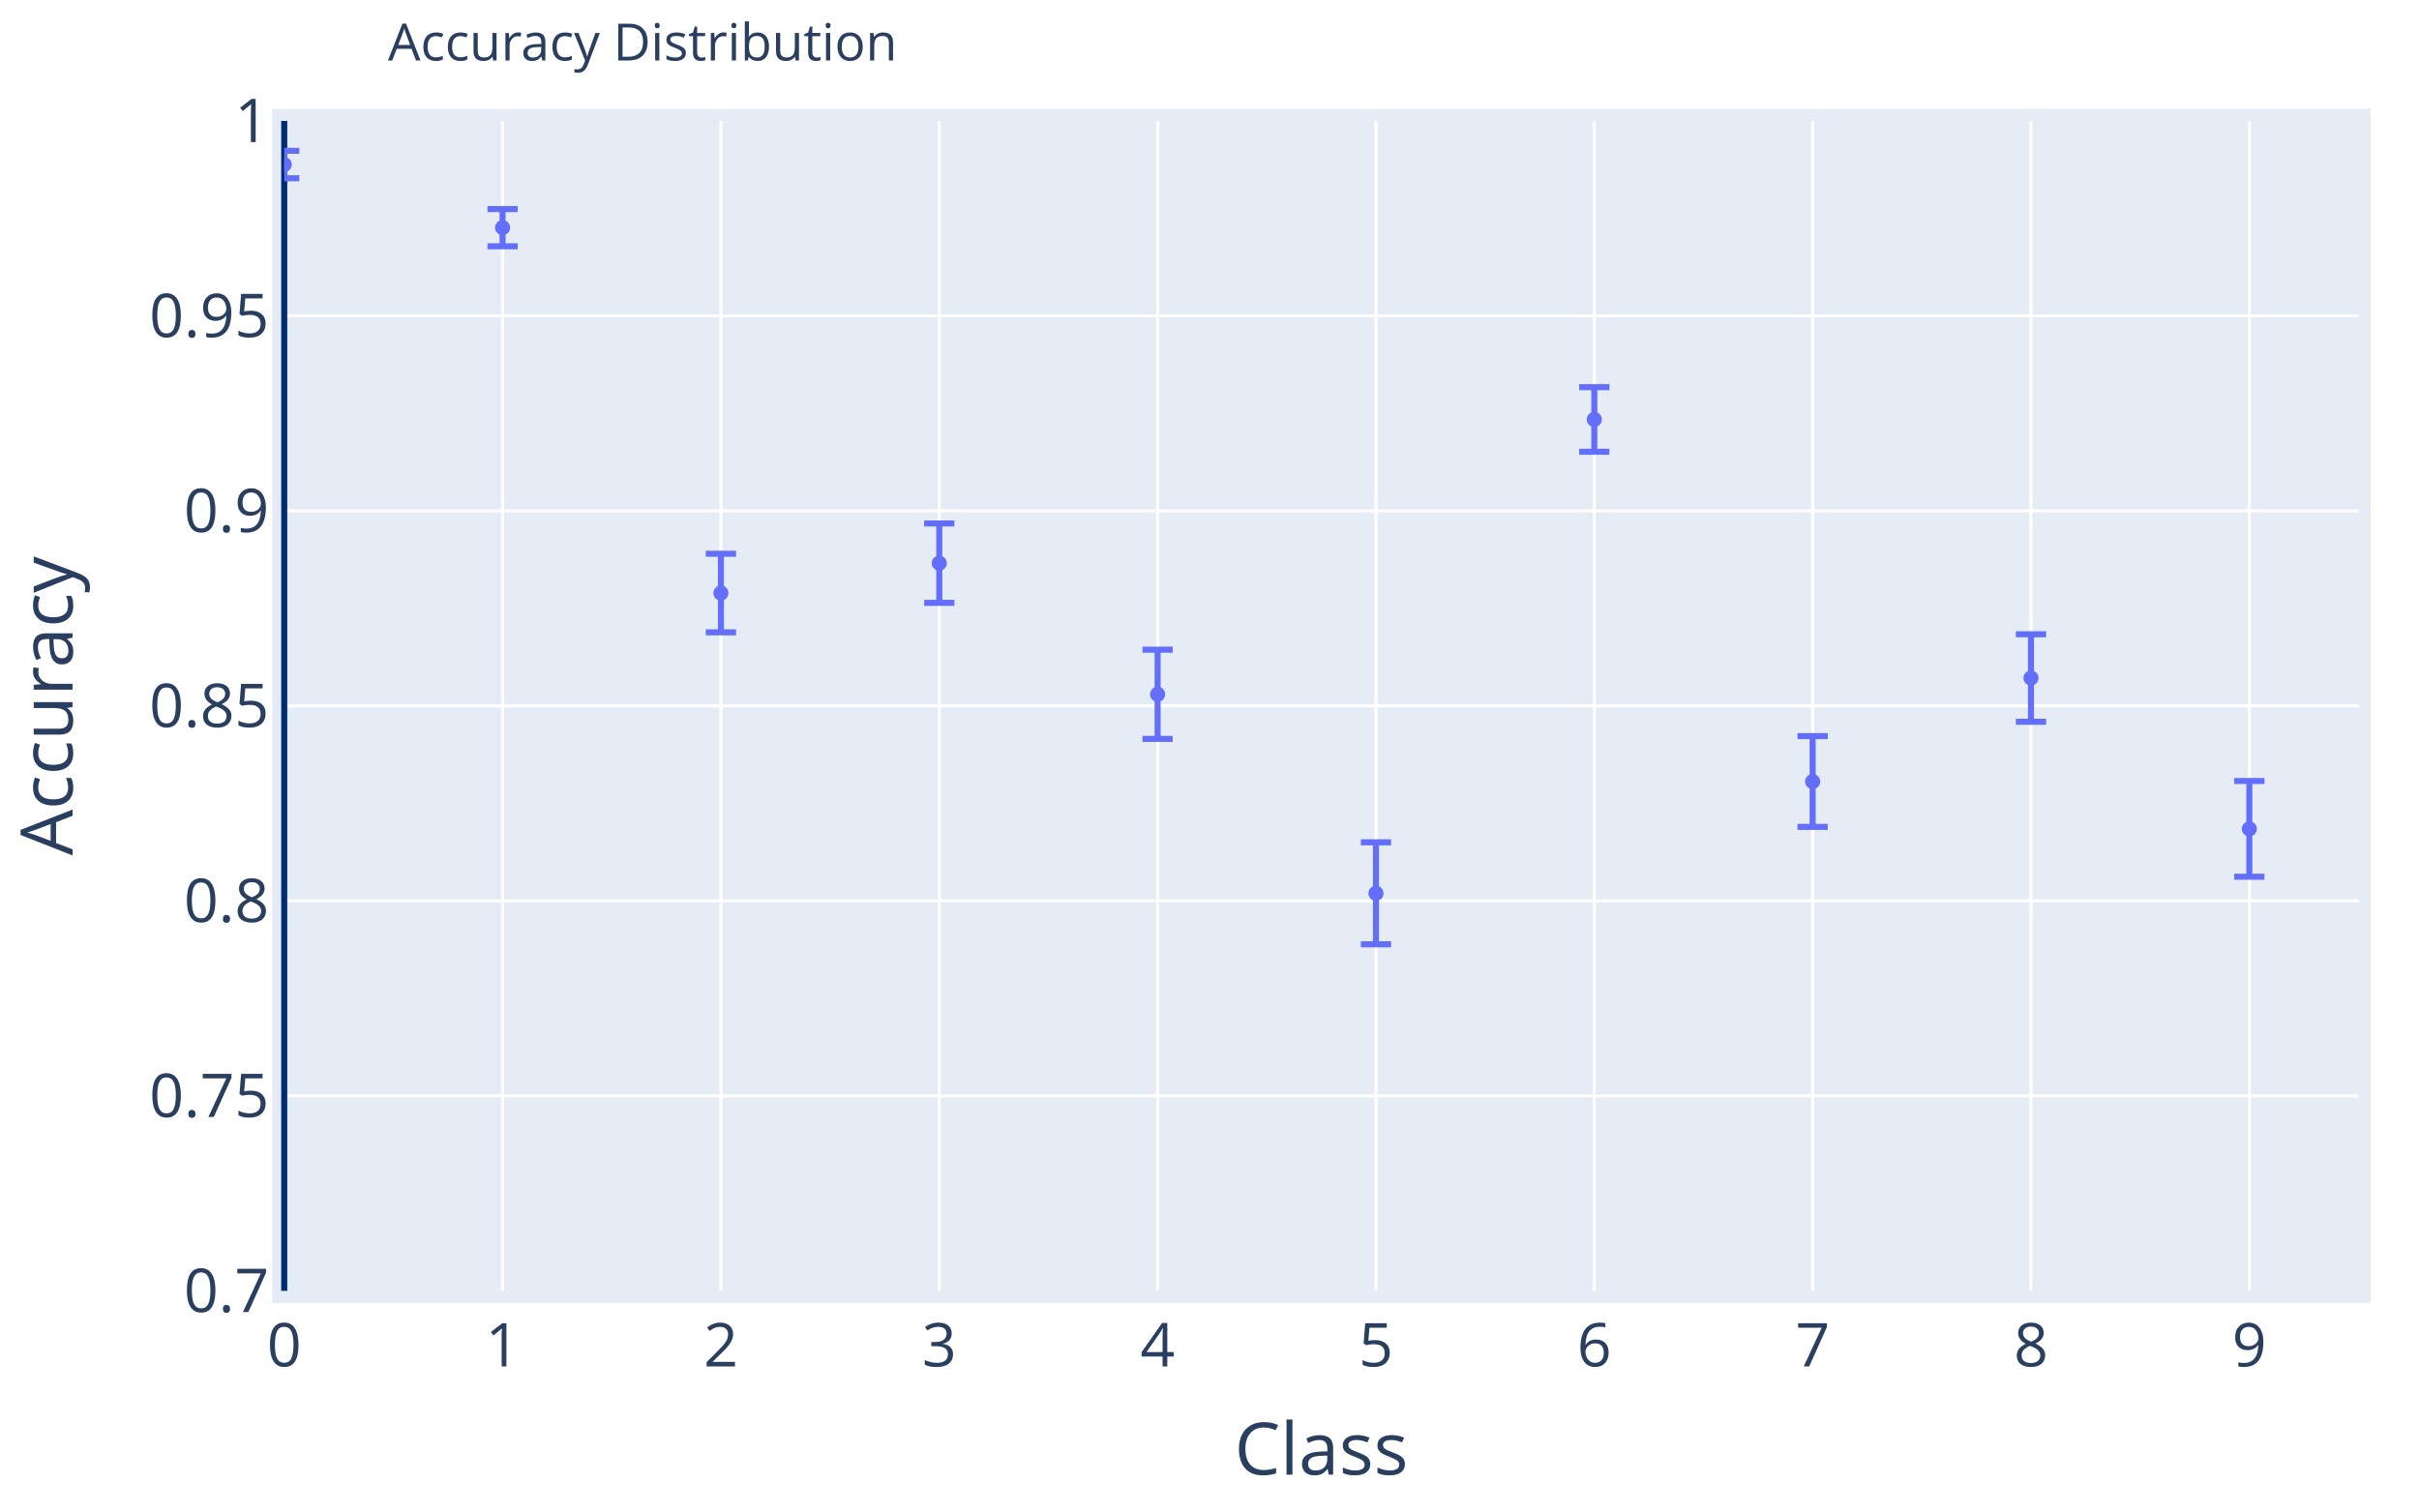
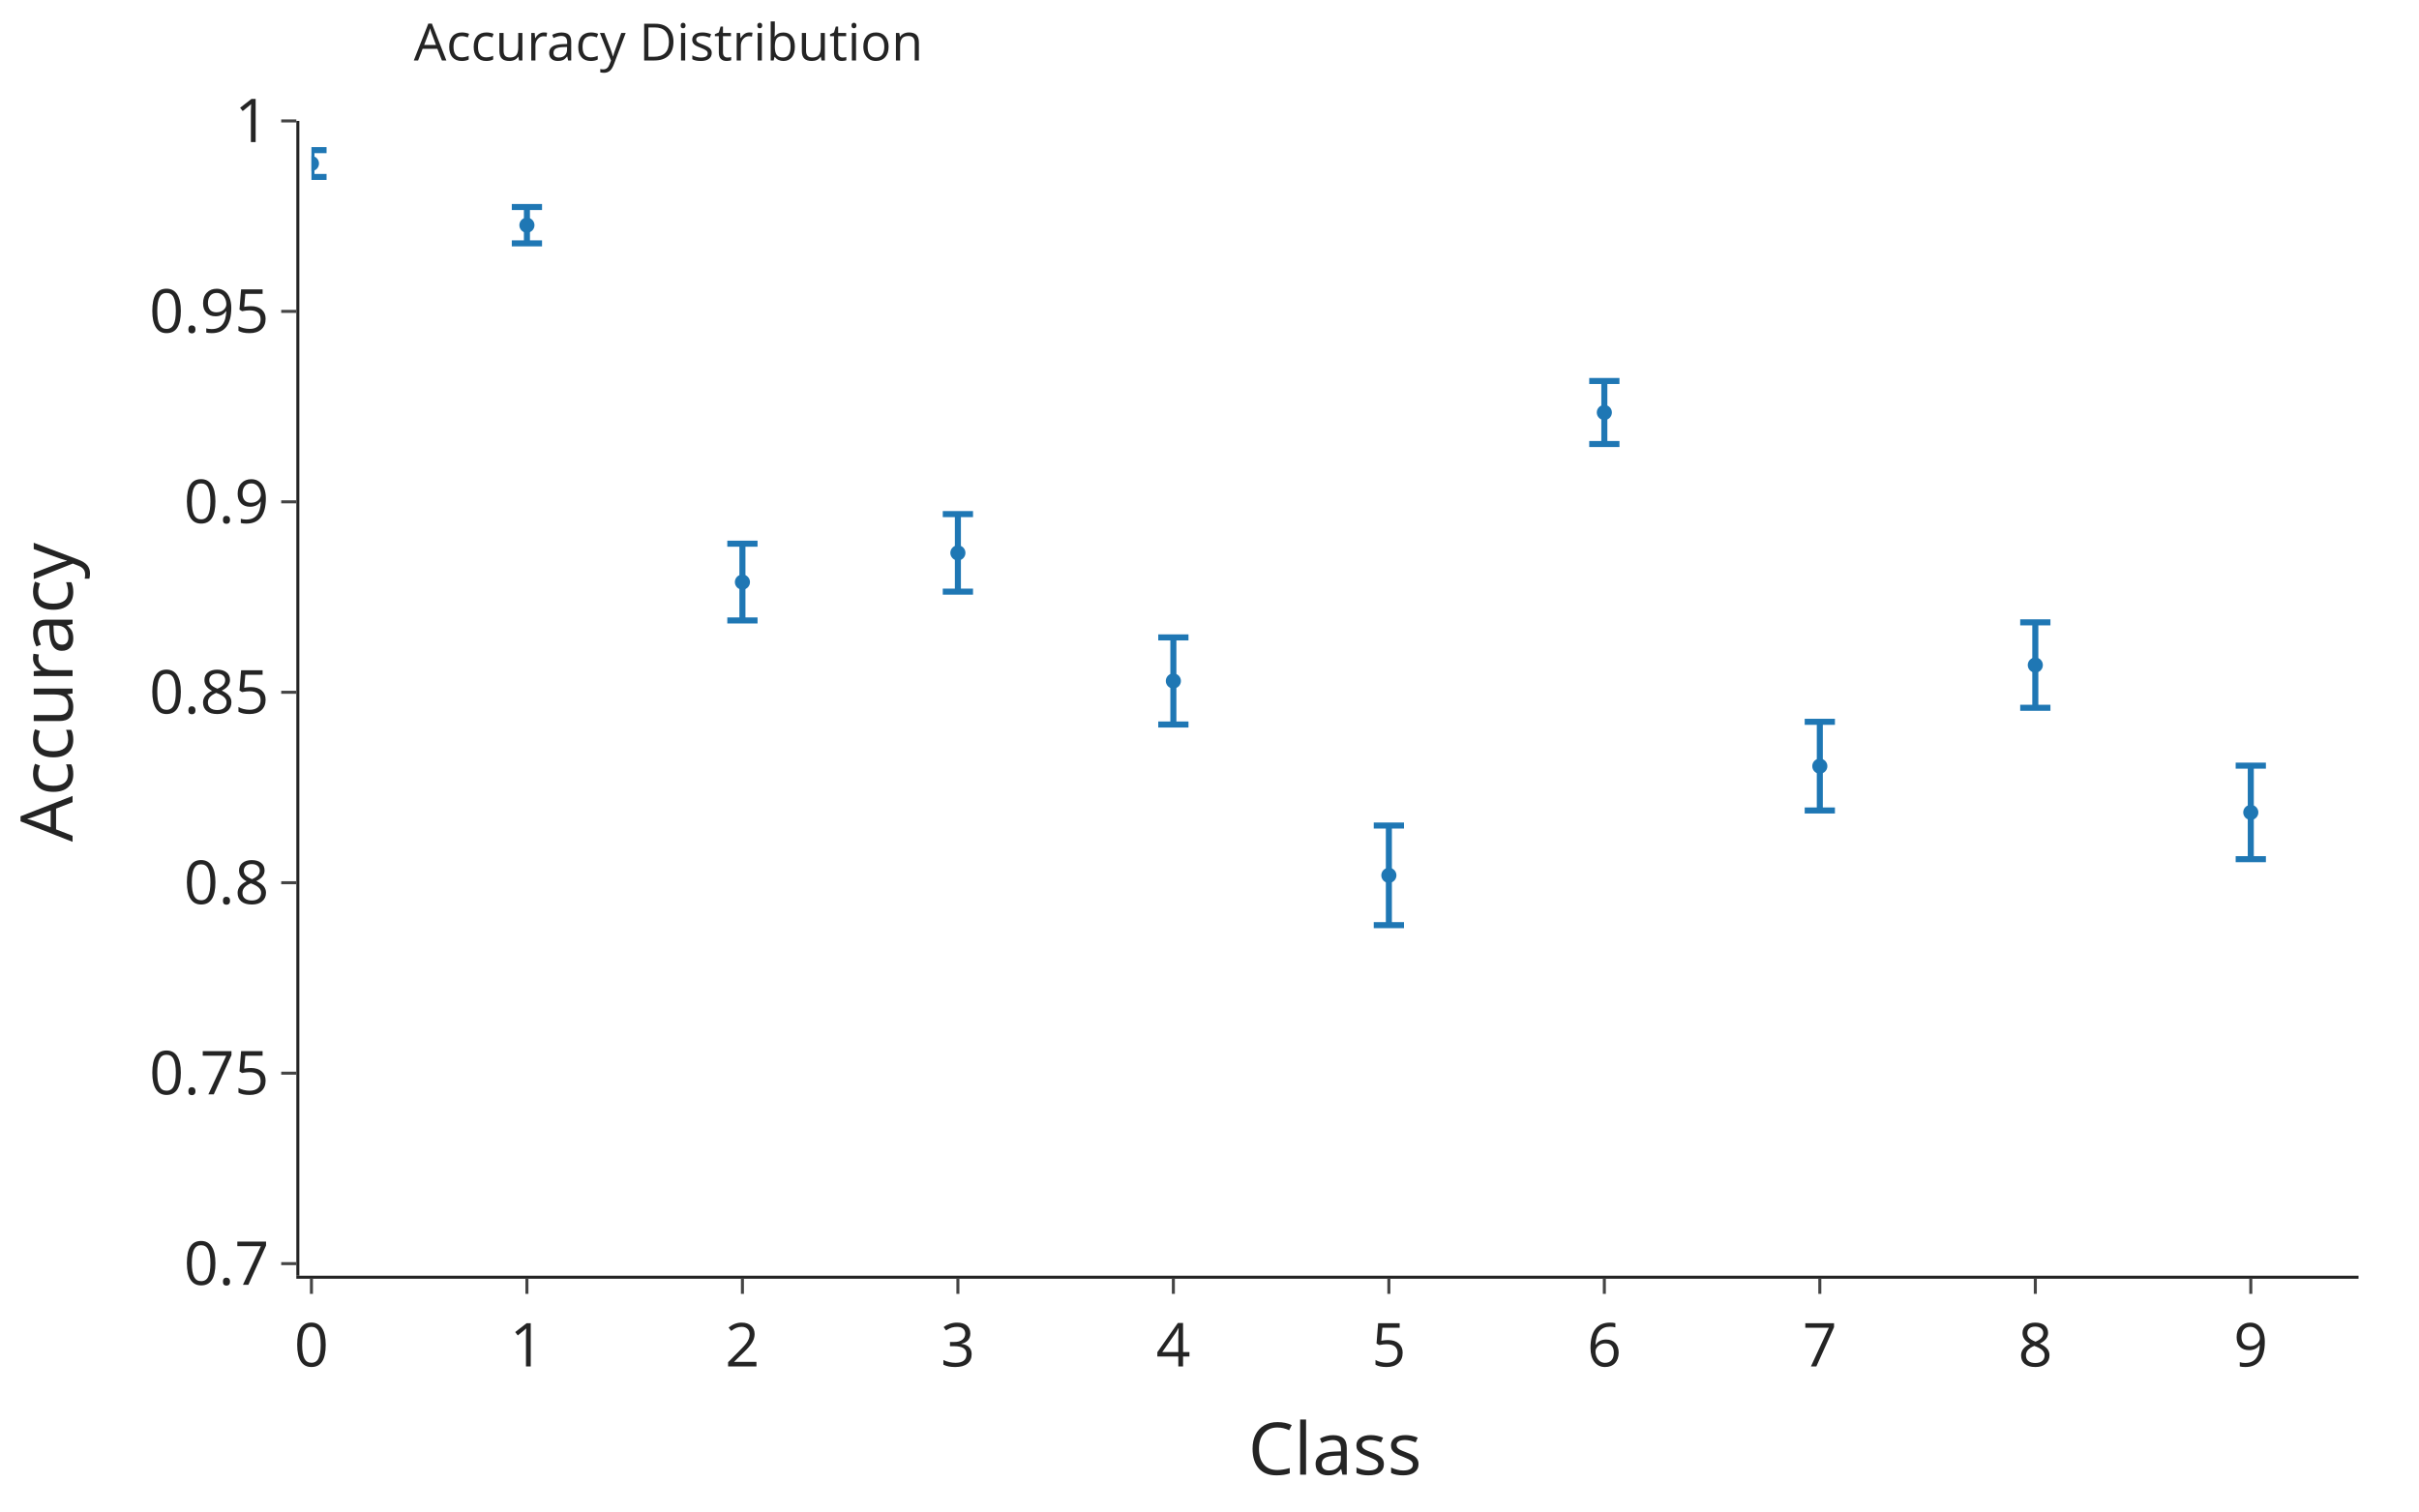
<svg xmlns="http://www.w3.org/2000/svg" class="main-svg" width="800" height="500" style="" viewBox="0 0 800 500">
  <rect x="0" y="0" width="800" height="500" style="fill: rgb(255, 255, 255); fill-opacity: 1;" />
-   <defs id="defs-e1bb27">
+   <defs id="defs-20b901">
    <g class="clips">
-       <clipPath id="clipe1bb27xyplot" class="plotclip">
-         <rect width="686" height="387" />
-       </clipPath>
-       <clipPath class="axesclip" id="clipe1bb27x">
-         <rect x="94" y="0" width="686" height="500" />
-       </clipPath>
-       <clipPath class="axesclip" id="clipe1bb27y">
-         <rect x="0" y="40" width="800" height="387" />
-       </clipPath>
-       <clipPath class="axesclip" id="clipe1bb27xy">
-         <rect x="94" y="40" width="686" height="387" />
+       <clipPath id="clip20b901xyplot" class="plotclip">
+         <rect width="677" height="378" />
+       </clipPath>
+       <clipPath class="axesclip" id="clip20b901x">
+         <rect x="103" y="0" width="677" height="500" />
+       </clipPath>
+       <clipPath class="axesclip" id="clip20b901y">
+         <rect x="0" y="40" width="800" height="378" />
+       </clipPath>
+       <clipPath class="axesclip" id="clip20b901xy">
+         <rect x="103" y="40" width="677" height="378" />
      </clipPath>
    </g>
    <g class="gradients" />
  </defs>
-   <g class="bglayer">
-     <rect class="bg" x="90" y="36" width="694" height="395" style="fill: rgb(229, 236, 246); fill-opacity: 1; stroke-width: 0;" />
-   </g>
+   <g class="bglayer" />
  <g class="layer-below">
    <g class="imagelayer" />
    <g class="shapelayer" />
  </g>
  <g class="cartesianlayer">
    <g class="subplot xy">
      <g class="layer-subplot">
        <g class="shapelayer" />
        <g class="imagelayer" />
      </g>
      <g class="gridlayer">
-         <g class="x">
-           <path class="xgrid crisp" transform="translate(166.21,0)" d="M0,40v387" style="stroke: rgb(255, 255, 255); stroke-opacity: 1; stroke-width: 1px;" />
-           <path class="xgrid crisp" transform="translate(238.42,0)" d="M0,40v387" style="stroke: rgb(255, 255, 255); stroke-opacity: 1; stroke-width: 1px;" />
-           <path class="xgrid crisp" transform="translate(310.63,0)" d="M0,40v387" style="stroke: rgb(255, 255, 255); stroke-opacity: 1; stroke-width: 1px;" />
-           <path class="xgrid crisp" transform="translate(382.84,0)" d="M0,40v387" style="stroke: rgb(255, 255, 255); stroke-opacity: 1; stroke-width: 1px;" />
-           <path class="xgrid crisp" transform="translate(455.05,0)" d="M0,40v387" style="stroke: rgb(255, 255, 255); stroke-opacity: 1; stroke-width: 1px;" />
-           <path class="xgrid crisp" transform="translate(527.26,0)" d="M0,40v387" style="stroke: rgb(255, 255, 255); stroke-opacity: 1; stroke-width: 1px;" />
-           <path class="xgrid crisp" transform="translate(599.47,0)" d="M0,40v387" style="stroke: rgb(255, 255, 255); stroke-opacity: 1; stroke-width: 1px;" />
-           <path class="xgrid crisp" transform="translate(671.68,0)" d="M0,40v387" style="stroke: rgb(255, 255, 255); stroke-opacity: 1; stroke-width: 1px;" />
-           <path class="xgrid crisp" transform="translate(743.89,0)" d="M0,40v387" style="stroke: rgb(255, 255, 255); stroke-opacity: 1; stroke-width: 1px;" />
-         </g>
-         <g class="y">
-           <path class="ygrid crisp" transform="translate(0,362.5)" d="M94,0h686" style="stroke: rgb(255, 255, 255); stroke-opacity: 1; stroke-width: 1px;" />
-           <path class="ygrid crisp" transform="translate(0,298)" d="M94,0h686" style="stroke: rgb(255, 255, 255); stroke-opacity: 1; stroke-width: 1px;" />
-           <path class="ygrid crisp" transform="translate(0,233.5)" d="M94,0h686" style="stroke: rgb(255, 255, 255); stroke-opacity: 1; stroke-width: 1px;" />
-           <path class="ygrid crisp" transform="translate(0,169)" d="M94,0h686" style="stroke: rgb(255, 255, 255); stroke-opacity: 1; stroke-width: 1px;" />
-           <path class="ygrid crisp" transform="translate(0,104.5)" d="M94,0h686" style="stroke: rgb(255, 255, 255); stroke-opacity: 1; stroke-width: 1px;" />
-         </g>
-       </g>
-       <g class="zerolinelayer">
-         <path class="xzl zl crisp" transform="translate(94,0)" d="M0,40v387" style="stroke: rgb(0, 44, 117); stroke-opacity: 1; stroke-width: 2px;" />
-       </g>
+         <g class="x" />
+         <g class="y" />
+       </g>
+       <g class="zerolinelayer" />
      <path class="xlines-below" />
      <path class="ylines-below" />
      <g class="overlines-below" />
      <g class="xaxislayer-below" />
      <g class="yaxislayer-below" />
      <g class="overaxes-below" />
-       <g class="plot" transform="translate(94, 40)" clip-path="url('#clipe1bb27xyplot')">
+       <g class="plot" transform="translate(103, 40)" clip-path="url('#clip20b901xyplot')">
        <g class="scatterlayer mlayer">
-           <g class="trace scatter trace08b64bd0-1d58-4293-a2df-92cc72aef0f6" style="stroke-miterlimit: 2; opacity: 1;">
+           <g class="trace scatter traceac9bf42f-f4d7-4b68-928f-7a0d04e72099" style="stroke-miterlimit: 2; opacity: 1;">
            <g class="fills" />
            <g class="errorbars">
              <g class="errorbar" style="opacity: 1;">
-                 <path class="yerror" d="M-5,9.89h10m-5,0V18.97m-5,0h10" style="vector-effect: non-scaling-stroke; stroke-width: 2px; stroke: rgb(99, 110, 250); stroke-opacity: 1;" />
-               </g>
-               <g class="errorbar" style="opacity: 1;">
-                 <path class="yerror" d="M67.21,29.16h10m-5,0V41.47m-5,0h10" style="vector-effect: non-scaling-stroke; stroke-width: 2px; stroke: rgb(99, 110, 250); stroke-opacity: 1;" />
-               </g>
-               <g class="errorbar" style="opacity: 1;">
-                 <path class="yerror" d="M139.42,143.18h10m-5,0V169.17m-5,0h10" style="vector-effect: non-scaling-stroke; stroke-width: 2px; stroke: rgb(99, 110, 250); stroke-opacity: 1;" />
-               </g>
-               <g class="errorbar" style="opacity: 1;">
-                 <path class="yerror" d="M211.63,133.16h10m-5,0V159.42m-5,0h10" style="vector-effect: non-scaling-stroke; stroke-width: 2px; stroke: rgb(99, 110, 250); stroke-opacity: 1;" />
-               </g>
-               <g class="errorbar" style="opacity: 1;">
-                 <path class="yerror" d="M283.84,174.91h10m-5,0V204.42m-5,0h10" style="vector-effect: non-scaling-stroke; stroke-width: 2px; stroke: rgb(99, 110, 250); stroke-opacity: 1;" />
-               </g>
-               <g class="errorbar" style="opacity: 1;">
-                 <path class="yerror" d="M356.05,238.63h10m-5,0V272.37m-5,0h10" style="vector-effect: non-scaling-stroke; stroke-width: 2px; stroke: rgb(99, 110, 250); stroke-opacity: 1;" />
-               </g>
-               <g class="errorbar" style="opacity: 1;">
-                 <path class="yerror" d="M428.26,88.07h10m-5,0V109.43m-5,0h10" style="vector-effect: non-scaling-stroke; stroke-width: 2px; stroke: rgb(99, 110, 250); stroke-opacity: 1;" />
-               </g>
-               <g class="errorbar" style="opacity: 1;">
-                 <path class="yerror" d="M500.47,203.51h10m-5,0V233.53m-5,0h10" style="vector-effect: non-scaling-stroke; stroke-width: 2px; stroke: rgb(99, 110, 250); stroke-opacity: 1;" />
-               </g>
-               <g class="errorbar" style="opacity: 1;">
-                 <path class="yerror" d="M572.68,169.81h10m-5,0V198.76m-5,0h10" style="vector-effect: non-scaling-stroke; stroke-width: 2px; stroke: rgb(99, 110, 250); stroke-opacity: 1;" />
-               </g>
-               <g class="errorbar" style="opacity: 1;">
-                 <path class="yerror" d="M644.89,218.35h10m-5,0V250.02m-5,0h10" style="vector-effect: non-scaling-stroke; stroke-width: 2px; stroke: rgb(99, 110, 250); stroke-opacity: 1;" />
+                 <path class="yerror" d="M-5,9.66h10m-5,0V18.53m-5,0h10" style="vector-effect: non-scaling-stroke; stroke-width: 2px; stroke: rgb(31, 119, 180); stroke-opacity: 1;" />
+               </g>
+               <g class="errorbar" style="opacity: 1;">
+                 <path class="yerror" d="M66.26,28.48h10m-5,0V40.5m-5,0h10" style="vector-effect: non-scaling-stroke; stroke-width: 2px; stroke: rgb(31, 119, 180); stroke-opacity: 1;" />
+               </g>
+               <g class="errorbar" style="opacity: 1;">
+                 <path class="yerror" d="M137.53,139.85h10m-5,0V165.24m-5,0h10" style="vector-effect: non-scaling-stroke; stroke-width: 2px; stroke: rgb(31, 119, 180); stroke-opacity: 1;" />
+               </g>
+               <g class="errorbar" style="opacity: 1;">
+                 <path class="yerror" d="M208.79,130.06h10m-5,0V155.71m-5,0h10" style="vector-effect: non-scaling-stroke; stroke-width: 2px; stroke: rgb(31, 119, 180); stroke-opacity: 1;" />
+               </g>
+               <g class="errorbar" style="opacity: 1;">
+                 <path class="yerror" d="M280.05,170.85h10m-5,0V199.66m-5,0h10" style="vector-effect: non-scaling-stroke; stroke-width: 2px; stroke: rgb(31, 119, 180); stroke-opacity: 1;" />
+               </g>
+               <g class="errorbar" style="opacity: 1;">
+                 <path class="yerror" d="M351.32,233.08h10m-5,0V266.03m-5,0h10" style="vector-effect: non-scaling-stroke; stroke-width: 2px; stroke: rgb(31, 119, 180); stroke-opacity: 1;" />
+               </g>
+               <g class="errorbar" style="opacity: 1;">
+                 <path class="yerror" d="M422.58,86.03h10m-5,0V106.88m-5,0h10" style="vector-effect: non-scaling-stroke; stroke-width: 2px; stroke: rgb(31, 119, 180); stroke-opacity: 1;" />
+               </g>
+               <g class="errorbar" style="opacity: 1;">
+                 <path class="yerror" d="M493.84,198.77h10m-5,0V228.1m-5,0h10" style="vector-effect: non-scaling-stroke; stroke-width: 2px; stroke: rgb(31, 119, 180); stroke-opacity: 1;" />
+               </g>
+               <g class="errorbar" style="opacity: 1;">
+                 <path class="yerror" d="M565.11,165.87h10m-5,0V194.13m-5,0h10" style="vector-effect: non-scaling-stroke; stroke-width: 2px; stroke: rgb(31, 119, 180); stroke-opacity: 1;" />
+               </g>
+               <g class="errorbar" style="opacity: 1;">
+                 <path class="yerror" d="M636.37,213.27h10m-5,0V244.21m-5,0h10" style="vector-effect: non-scaling-stroke; stroke-width: 2px; stroke: rgb(31, 119, 180); stroke-opacity: 1;" />
              </g>
            </g>
            <g class="lines" />
            <g class="points">
-               <path class="point" transform="translate(0,14.43)" d="M2.5,0A2.5,2.5 0 1,1 0,-2.5A2.5,2.5 0 0,1 2.5,0Z" style="opacity: 1; stroke-width: 0px; fill: rgb(99, 110, 250); fill-opacity: 1;" />
-               <path class="point" transform="translate(72.21,35.31)" d="M2.5,0A2.5,2.5 0 1,1 0,-2.5A2.5,2.5 0 0,1 2.5,0Z" style="opacity: 1; stroke-width: 0px; fill: rgb(99, 110, 250); fill-opacity: 1;" />
-               <path class="point" transform="translate(144.42,156.18)" d="M2.5,0A2.5,2.5 0 1,1 0,-2.5A2.5,2.5 0 0,1 2.5,0Z" style="opacity: 1; stroke-width: 0px; fill: rgb(99, 110, 250); fill-opacity: 1;" />
-               <path class="point" transform="translate(216.63,146.29)" d="M2.5,0A2.5,2.5 0 1,1 0,-2.5A2.5,2.5 0 0,1 2.5,0Z" style="opacity: 1; stroke-width: 0px; fill: rgb(99, 110, 250); fill-opacity: 1;" />
-               <path class="point" transform="translate(288.84,189.67)" d="M2.5,0A2.5,2.5 0 1,1 0,-2.5A2.5,2.5 0 0,1 2.5,0Z" style="opacity: 1; stroke-width: 0px; fill: rgb(99, 110, 250); fill-opacity: 1;" />
-               <path class="point" transform="translate(361.05,255.5)" d="M2.5,0A2.5,2.5 0 1,1 0,-2.5A2.5,2.5 0 0,1 2.5,0Z" style="opacity: 1; stroke-width: 0px; fill: rgb(99, 110, 250); fill-opacity: 1;" />
-               <path class="point" transform="translate(433.26,98.75)" d="M2.5,0A2.5,2.5 0 1,1 0,-2.5A2.5,2.5 0 0,1 2.5,0Z" style="opacity: 1; stroke-width: 0px; fill: rgb(99, 110, 250); fill-opacity: 1;" />
-               <path class="point" transform="translate(505.47,218.52)" d="M2.5,0A2.5,2.5 0 1,1 0,-2.5A2.5,2.5 0 0,1 2.5,0Z" style="opacity: 1; stroke-width: 0px; fill: rgb(99, 110, 250); fill-opacity: 1;" />
-               <path class="point" transform="translate(577.68,184.29)" d="M2.5,0A2.5,2.5 0 1,1 0,-2.5A2.5,2.5 0 0,1 2.5,0Z" style="opacity: 1; stroke-width: 0px; fill: rgb(99, 110, 250); fill-opacity: 1;" />
-               <path class="point" transform="translate(649.89,234.19)" d="M2.5,0A2.5,2.5 0 1,1 0,-2.5A2.5,2.5 0 0,1 2.5,0Z" style="opacity: 1; stroke-width: 0px; fill: rgb(99, 110, 250); fill-opacity: 1;" />
+               <path class="point" transform="translate(0,14.09)" d="M2.5,0A2.5,2.5 0 1,1 0,-2.5A2.5,2.5 0 0,1 2.5,0Z" style="opacity: 1; stroke-width: 0px; fill: rgb(31, 119, 180); fill-opacity: 1;" />
+               <path class="point" transform="translate(71.26,34.49)" d="M2.5,0A2.5,2.5 0 1,1 0,-2.5A2.5,2.5 0 0,1 2.5,0Z" style="opacity: 1; stroke-width: 0px; fill: rgb(31, 119, 180); fill-opacity: 1;" />
+               <path class="point" transform="translate(142.53,152.55)" d="M2.5,0A2.5,2.5 0 1,1 0,-2.5A2.5,2.5 0 0,1 2.5,0Z" style="opacity: 1; stroke-width: 0px; fill: rgb(31, 119, 180); fill-opacity: 1;" />
+               <path class="point" transform="translate(213.79,142.89)" d="M2.5,0A2.5,2.5 0 1,1 0,-2.5A2.5,2.5 0 0,1 2.5,0Z" style="opacity: 1; stroke-width: 0px; fill: rgb(31, 119, 180); fill-opacity: 1;" />
+               <path class="point" transform="translate(285.05,185.26)" d="M2.5,0A2.5,2.5 0 1,1 0,-2.5A2.5,2.5 0 0,1 2.5,0Z" style="opacity: 1; stroke-width: 0px; fill: rgb(31, 119, 180); fill-opacity: 1;" />
+               <path class="point" transform="translate(356.32,249.56)" d="M2.5,0A2.5,2.5 0 1,1 0,-2.5A2.5,2.5 0 0,1 2.5,0Z" style="opacity: 1; stroke-width: 0px; fill: rgb(31, 119, 180); fill-opacity: 1;" />
+               <path class="point" transform="translate(427.58,96.45)" d="M2.5,0A2.5,2.5 0 1,1 0,-2.5A2.5,2.5 0 0,1 2.5,0Z" style="opacity: 1; stroke-width: 0px; fill: rgb(31, 119, 180); fill-opacity: 1;" />
+               <path class="point" transform="translate(498.84,213.44)" d="M2.5,0A2.5,2.5 0 1,1 0,-2.5A2.5,2.5 0 0,1 2.5,0Z" style="opacity: 1; stroke-width: 0px; fill: rgb(31, 119, 180); fill-opacity: 1;" />
+               <path class="point" transform="translate(570.11,180)" d="M2.5,0A2.5,2.5 0 1,1 0,-2.5A2.5,2.5 0 0,1 2.5,0Z" style="opacity: 1; stroke-width: 0px; fill: rgb(31, 119, 180); fill-opacity: 1;" />
+               <path class="point" transform="translate(641.37,228.74)" d="M2.5,0A2.5,2.5 0 1,1 0,-2.5A2.5,2.5 0 0,1 2.5,0Z" style="opacity: 1; stroke-width: 0px; fill: rgb(31, 119, 180); fill-opacity: 1;" />
            </g>
            <g class="text" />
          </g>
        </g>
      </g>
      <g class="overplot" />
-       <path class="xlines-above crisp" d="M0,0" style="fill: none;" />
-       <path class="ylines-above crisp" d="M0,0" style="fill: none;" />
+       <path class="xlines-above crisp" d="M98,422.5H780" style="fill: none; stroke-width: 1px; stroke: rgb(36, 36, 36); stroke-opacity: 1;" />
+       <path class="ylines-above crisp" d="M98.5,40V422" style="fill: none; stroke-width: 1px; stroke: rgb(36, 36, 36); stroke-opacity: 1;" />
      <g class="overlines-above" />
      <g class="xaxislayer-above">
-         <g class="xtick">
-           <text text-anchor="middle" x="0" y="452" transform="translate(94,0)" style="font-family: 'Open Sans', verdana, arial, sans-serif; font-size: 20px; fill: rgb(42, 63, 95); fill-opacity: 1; white-space: pre;">0</text>
-         </g>
-         <g class="xtick">
-           <text text-anchor="middle" x="0" y="452" transform="translate(166.21,0)" style="font-family: 'Open Sans', verdana, arial, sans-serif; font-size: 20px; fill: rgb(42, 63, 95); fill-opacity: 1; white-space: pre;">1</text>
-         </g>
-         <g class="xtick">
-           <text text-anchor="middle" x="0" y="452" transform="translate(238.42,0)" style="font-family: 'Open Sans', verdana, arial, sans-serif; font-size: 20px; fill: rgb(42, 63, 95); fill-opacity: 1; white-space: pre;">2</text>
-         </g>
-         <g class="xtick">
-           <text text-anchor="middle" x="0" y="452" transform="translate(310.63,0)" style="font-family: 'Open Sans', verdana, arial, sans-serif; font-size: 20px; fill: rgb(42, 63, 95); fill-opacity: 1; white-space: pre;">3</text>
-         </g>
-         <g class="xtick">
-           <text text-anchor="middle" x="0" y="452" transform="translate(382.84,0)" style="font-family: 'Open Sans', verdana, arial, sans-serif; font-size: 20px; fill: rgb(42, 63, 95); fill-opacity: 1; white-space: pre;">4</text>
-         </g>
-         <g class="xtick">
-           <text text-anchor="middle" x="0" y="452" transform="translate(455.05,0)" style="font-family: 'Open Sans', verdana, arial, sans-serif; font-size: 20px; fill: rgb(42, 63, 95); fill-opacity: 1; white-space: pre;">5</text>
-         </g>
-         <g class="xtick">
-           <text text-anchor="middle" x="0" y="452" transform="translate(527.26,0)" style="font-family: 'Open Sans', verdana, arial, sans-serif; font-size: 20px; fill: rgb(42, 63, 95); fill-opacity: 1; white-space: pre;">6</text>
-         </g>
-         <g class="xtick">
-           <text text-anchor="middle" x="0" y="452" transform="translate(599.47,0)" style="font-family: 'Open Sans', verdana, arial, sans-serif; font-size: 20px; fill: rgb(42, 63, 95); fill-opacity: 1; white-space: pre;">7</text>
-         </g>
-         <g class="xtick">
-           <text text-anchor="middle" x="0" y="452" transform="translate(671.68,0)" style="font-family: 'Open Sans', verdana, arial, sans-serif; font-size: 20px; fill: rgb(42, 63, 95); fill-opacity: 1; white-space: pre;">8</text>
-         </g>
-         <g class="xtick">
-           <text text-anchor="middle" x="0" y="452" transform="translate(743.89,0)" style="font-family: 'Open Sans', verdana, arial, sans-serif; font-size: 20px; fill: rgb(42, 63, 95); fill-opacity: 1; white-space: pre;">9</text>
+         <path class="xtick ticks crisp" d="M0,423v5" transform="translate(103,0)" style="stroke: rgb(68, 68, 68); stroke-opacity: 1; stroke-width: 1px;" />
+         <path class="xtick ticks crisp" d="M0,423v5" transform="translate(174.26,0)" style="stroke: rgb(68, 68, 68); stroke-opacity: 1; stroke-width: 1px;" />
+         <path class="xtick ticks crisp" d="M0,423v5" transform="translate(245.53,0)" style="stroke: rgb(68, 68, 68); stroke-opacity: 1; stroke-width: 1px;" />
+         <path class="xtick ticks crisp" d="M0,423v5" transform="translate(316.79,0)" style="stroke: rgb(68, 68, 68); stroke-opacity: 1; stroke-width: 1px;" />
+         <path class="xtick ticks crisp" d="M0,423v5" transform="translate(388.05,0)" style="stroke: rgb(68, 68, 68); stroke-opacity: 1; stroke-width: 1px;" />
+         <path class="xtick ticks crisp" d="M0,423v5" transform="translate(459.32,0)" style="stroke: rgb(68, 68, 68); stroke-opacity: 1; stroke-width: 1px;" />
+         <path class="xtick ticks crisp" d="M0,423v5" transform="translate(530.58,0)" style="stroke: rgb(68, 68, 68); stroke-opacity: 1; stroke-width: 1px;" />
+         <path class="xtick ticks crisp" d="M0,423v5" transform="translate(601.84,0)" style="stroke: rgb(68, 68, 68); stroke-opacity: 1; stroke-width: 1px;" />
+         <path class="xtick ticks crisp" d="M0,423v5" transform="translate(673.11,0)" style="stroke: rgb(68, 68, 68); stroke-opacity: 1; stroke-width: 1px;" />
+         <path class="xtick ticks crisp" d="M0,423v5" transform="translate(744.37,0)" style="stroke: rgb(68, 68, 68); stroke-opacity: 1; stroke-width: 1px;" />
+         <g class="xtick">
+           <text text-anchor="middle" x="0" y="452" transform="translate(103,0)" style="font-family: 'Open Sans', verdana, arial, sans-serif; font-size: 20px; fill: rgb(36, 36, 36); fill-opacity: 1; white-space: pre;">0</text>
+         </g>
+         <g class="xtick">
+           <text text-anchor="middle" x="0" y="452" transform="translate(174.26,0)" style="font-family: 'Open Sans', verdana, arial, sans-serif; font-size: 20px; fill: rgb(36, 36, 36); fill-opacity: 1; white-space: pre;">1</text>
+         </g>
+         <g class="xtick">
+           <text text-anchor="middle" x="0" y="452" transform="translate(245.53,0)" style="font-family: 'Open Sans', verdana, arial, sans-serif; font-size: 20px; fill: rgb(36, 36, 36); fill-opacity: 1; white-space: pre;">2</text>
+         </g>
+         <g class="xtick">
+           <text text-anchor="middle" x="0" y="452" transform="translate(316.79,0)" style="font-family: 'Open Sans', verdana, arial, sans-serif; font-size: 20px; fill: rgb(36, 36, 36); fill-opacity: 1; white-space: pre;">3</text>
+         </g>
+         <g class="xtick">
+           <text text-anchor="middle" x="0" y="452" transform="translate(388.05,0)" style="font-family: 'Open Sans', verdana, arial, sans-serif; font-size: 20px; fill: rgb(36, 36, 36); fill-opacity: 1; white-space: pre;">4</text>
+         </g>
+         <g class="xtick">
+           <text text-anchor="middle" x="0" y="452" transform="translate(459.32,0)" style="font-family: 'Open Sans', verdana, arial, sans-serif; font-size: 20px; fill: rgb(36, 36, 36); fill-opacity: 1; white-space: pre;">5</text>
+         </g>
+         <g class="xtick">
+           <text text-anchor="middle" x="0" y="452" transform="translate(530.58,0)" style="font-family: 'Open Sans', verdana, arial, sans-serif; font-size: 20px; fill: rgb(36, 36, 36); fill-opacity: 1; white-space: pre;">6</text>
+         </g>
+         <g class="xtick">
+           <text text-anchor="middle" x="0" y="452" transform="translate(601.84,0)" style="font-family: 'Open Sans', verdana, arial, sans-serif; font-size: 20px; fill: rgb(36, 36, 36); fill-opacity: 1; white-space: pre;">7</text>
+         </g>
+         <g class="xtick">
+           <text text-anchor="middle" x="0" y="452" transform="translate(673.11,0)" style="font-family: 'Open Sans', verdana, arial, sans-serif; font-size: 20px; fill: rgb(36, 36, 36); fill-opacity: 1; white-space: pre;">8</text>
+         </g>
+         <g class="xtick">
+           <text text-anchor="middle" x="0" y="452" transform="translate(744.37,0)" style="font-family: 'Open Sans', verdana, arial, sans-serif; font-size: 20px; fill: rgb(36, 36, 36); fill-opacity: 1; white-space: pre;">9</text>
        </g>
      </g>
      <g class="yaxislayer-above">
-         <g class="ytick">
-           <text text-anchor="end" x="89" y="7" transform="translate(0,427)" style="font-family: 'Open Sans', verdana, arial, sans-serif; font-size: 20px; fill: rgb(42, 63, 95); fill-opacity: 1; white-space: pre;">0.7</text>
-         </g>
-         <g class="ytick">
-           <text text-anchor="end" x="89" y="7" transform="translate(0,362.5)" style="font-family: 'Open Sans', verdana, arial, sans-serif; font-size: 20px; fill: rgb(42, 63, 95); fill-opacity: 1; white-space: pre;">0.75</text>
-         </g>
-         <g class="ytick">
-           <text text-anchor="end" x="89" y="7" transform="translate(0,298)" style="font-family: 'Open Sans', verdana, arial, sans-serif; font-size: 20px; fill: rgb(42, 63, 95); fill-opacity: 1; white-space: pre;">0.8</text>
-         </g>
-         <g class="ytick">
-           <text text-anchor="end" x="89" y="7" transform="translate(0,233.5)" style="font-family: 'Open Sans', verdana, arial, sans-serif; font-size: 20px; fill: rgb(42, 63, 95); fill-opacity: 1; white-space: pre;">0.85</text>
-         </g>
-         <g class="ytick">
-           <text text-anchor="end" x="89" y="7" transform="translate(0,169)" style="font-family: 'Open Sans', verdana, arial, sans-serif; font-size: 20px; fill: rgb(42, 63, 95); fill-opacity: 1; white-space: pre;">0.9</text>
-         </g>
-         <g class="ytick">
-           <text text-anchor="end" x="89" y="7" transform="translate(0,104.5)" style="font-family: 'Open Sans', verdana, arial, sans-serif; font-size: 20px; fill: rgb(42, 63, 95); fill-opacity: 1; white-space: pre;">0.95</text>
-         </g>
-         <g class="ytick">
-           <text text-anchor="end" x="89" y="7" transform="translate(0,40)" style="font-family: 'Open Sans', verdana, arial, sans-serif; font-size: 20px; fill: rgb(42, 63, 95); fill-opacity: 1; white-space: pre;">1</text>
+         <path class="ytick ticks crisp" d="M98,0h-5" transform="translate(0,418)" style="stroke: rgb(68, 68, 68); stroke-opacity: 1; stroke-width: 1px;" />
+         <path class="ytick ticks crisp" d="M98,0h-5" transform="translate(0,355)" style="stroke: rgb(68, 68, 68); stroke-opacity: 1; stroke-width: 1px;" />
+         <path class="ytick ticks crisp" d="M98,0h-5" transform="translate(0,292)" style="stroke: rgb(68, 68, 68); stroke-opacity: 1; stroke-width: 1px;" />
+         <path class="ytick ticks crisp" d="M98,0h-5" transform="translate(0,229)" style="stroke: rgb(68, 68, 68); stroke-opacity: 1; stroke-width: 1px;" />
+         <path class="ytick ticks crisp" d="M98,0h-5" transform="translate(0,166)" style="stroke: rgb(68, 68, 68); stroke-opacity: 1; stroke-width: 1px;" />
+         <path class="ytick ticks crisp" d="M98,0h-5" transform="translate(0,103)" style="stroke: rgb(68, 68, 68); stroke-opacity: 1; stroke-width: 1px;" />
+         <path class="ytick ticks crisp" d="M98,0h-5" transform="translate(0,40)" style="stroke: rgb(68, 68, 68); stroke-opacity: 1; stroke-width: 1px;" />
+         <g class="ytick">
+           <text text-anchor="end" x="89" y="7" transform="translate(0,418)" style="font-family: 'Open Sans', verdana, arial, sans-serif; font-size: 20px; fill: rgb(36, 36, 36); fill-opacity: 1; white-space: pre;">0.7</text>
+         </g>
+         <g class="ytick">
+           <text text-anchor="end" x="89" y="7" transform="translate(0,355)" style="font-family: 'Open Sans', verdana, arial, sans-serif; font-size: 20px; fill: rgb(36, 36, 36); fill-opacity: 1; white-space: pre;">0.75</text>
+         </g>
+         <g class="ytick">
+           <text text-anchor="end" x="89" y="7" transform="translate(0,292)" style="font-family: 'Open Sans', verdana, arial, sans-serif; font-size: 20px; fill: rgb(36, 36, 36); fill-opacity: 1; white-space: pre;">0.8</text>
+         </g>
+         <g class="ytick">
+           <text text-anchor="end" x="89" y="7" transform="translate(0,229)" style="font-family: 'Open Sans', verdana, arial, sans-serif; font-size: 20px; fill: rgb(36, 36, 36); fill-opacity: 1; white-space: pre;">0.85</text>
+         </g>
+         <g class="ytick">
+           <text text-anchor="end" x="89" y="7" transform="translate(0,166)" style="font-family: 'Open Sans', verdana, arial, sans-serif; font-size: 20px; fill: rgb(36, 36, 36); fill-opacity: 1; white-space: pre;">0.9</text>
+         </g>
+         <g class="ytick">
+           <text text-anchor="end" x="89" y="7" transform="translate(0,103)" style="font-family: 'Open Sans', verdana, arial, sans-serif; font-size: 20px; fill: rgb(36, 36, 36); fill-opacity: 1; white-space: pre;">0.95</text>
+         </g>
+         <g class="ytick">
+           <text text-anchor="end" x="89" y="7" transform="translate(0,40)" style="font-family: 'Open Sans', verdana, arial, sans-serif; font-size: 20px; fill: rgb(36, 36, 36); fill-opacity: 1; white-space: pre;">1</text>
        </g>
      </g>
      <g class="overaxes-above" />
    </g>
  </g>
  <g class="polarlayer" />
  <g class="ternarylayer" />
  <g class="geolayer" />
  <g class="funnelarealayer" />
  <g class="pielayer" />
  <g class="treemaplayer" />
  <g class="sunburstlayer" />
  <g class="glimages" />
-   <defs id="topdefs-e1bb27">
+   <defs id="topdefs-20b901">
    <g class="clips" />
  </defs>
  <g class="layer-above">
    <g class="imagelayer" />
    <g class="shapelayer" />
  </g>
  <g class="infolayer">
    <g class="g-gtitle">
-       <text class="gtitle" x="128.3" y="20" text-anchor="start" dy="0em" style="font-family: 'Open Sans', verdana, arial, sans-serif; font-size: 17px; fill: rgb(42, 63, 95); opacity: 1; font-weight: normal; white-space: pre;">Accuracy Distribution</text>
+       <text class="gtitle" x="136.85" y="20" text-anchor="start" dy="0em" style="font-family: 'Open Sans', verdana, arial, sans-serif; font-size: 17px; fill: rgb(36, 36, 36); opacity: 1; font-weight: normal; white-space: pre;">Accuracy Distribution</text>
    </g>
    <g class="g-xtitle">
-       <text class="xtitle" x="437" y="487.8" text-anchor="middle" style="font-family: 'Open Sans', verdana, arial, sans-serif; font-size: 24px; fill: rgb(42, 63, 95); opacity: 1; font-weight: normal; white-space: pre;">Class</text>
+       <text class="xtitle" x="441.5" y="487.8" text-anchor="middle" style="font-family: 'Open Sans', verdana, arial, sans-serif; font-size: 24px; fill: rgb(36, 36, 36); opacity: 1; font-weight: normal; white-space: pre;">Class</text>
    </g>
    <g class="g-ytitle" transform="translate(12.22168,0)">
-       <text class="ytitle" transform="rotate(-90,11.77813,233.5)" x="11.778" y="233.5" text-anchor="middle" style="font-family: 'Open Sans', verdana, arial, sans-serif; font-size: 24px; fill: rgb(42, 63, 95); opacity: 1; font-weight: normal; white-space: pre;">Accuracy</text>
+       <text class="ytitle" transform="rotate(-90,11.77813,229)" x="11.778" y="229" text-anchor="middle" style="font-family: 'Open Sans', verdana, arial, sans-serif; font-size: 24px; fill: rgb(36, 36, 36); opacity: 1; font-weight: normal; white-space: pre;">Accuracy</text>
    </g>
  </g>
</svg>
